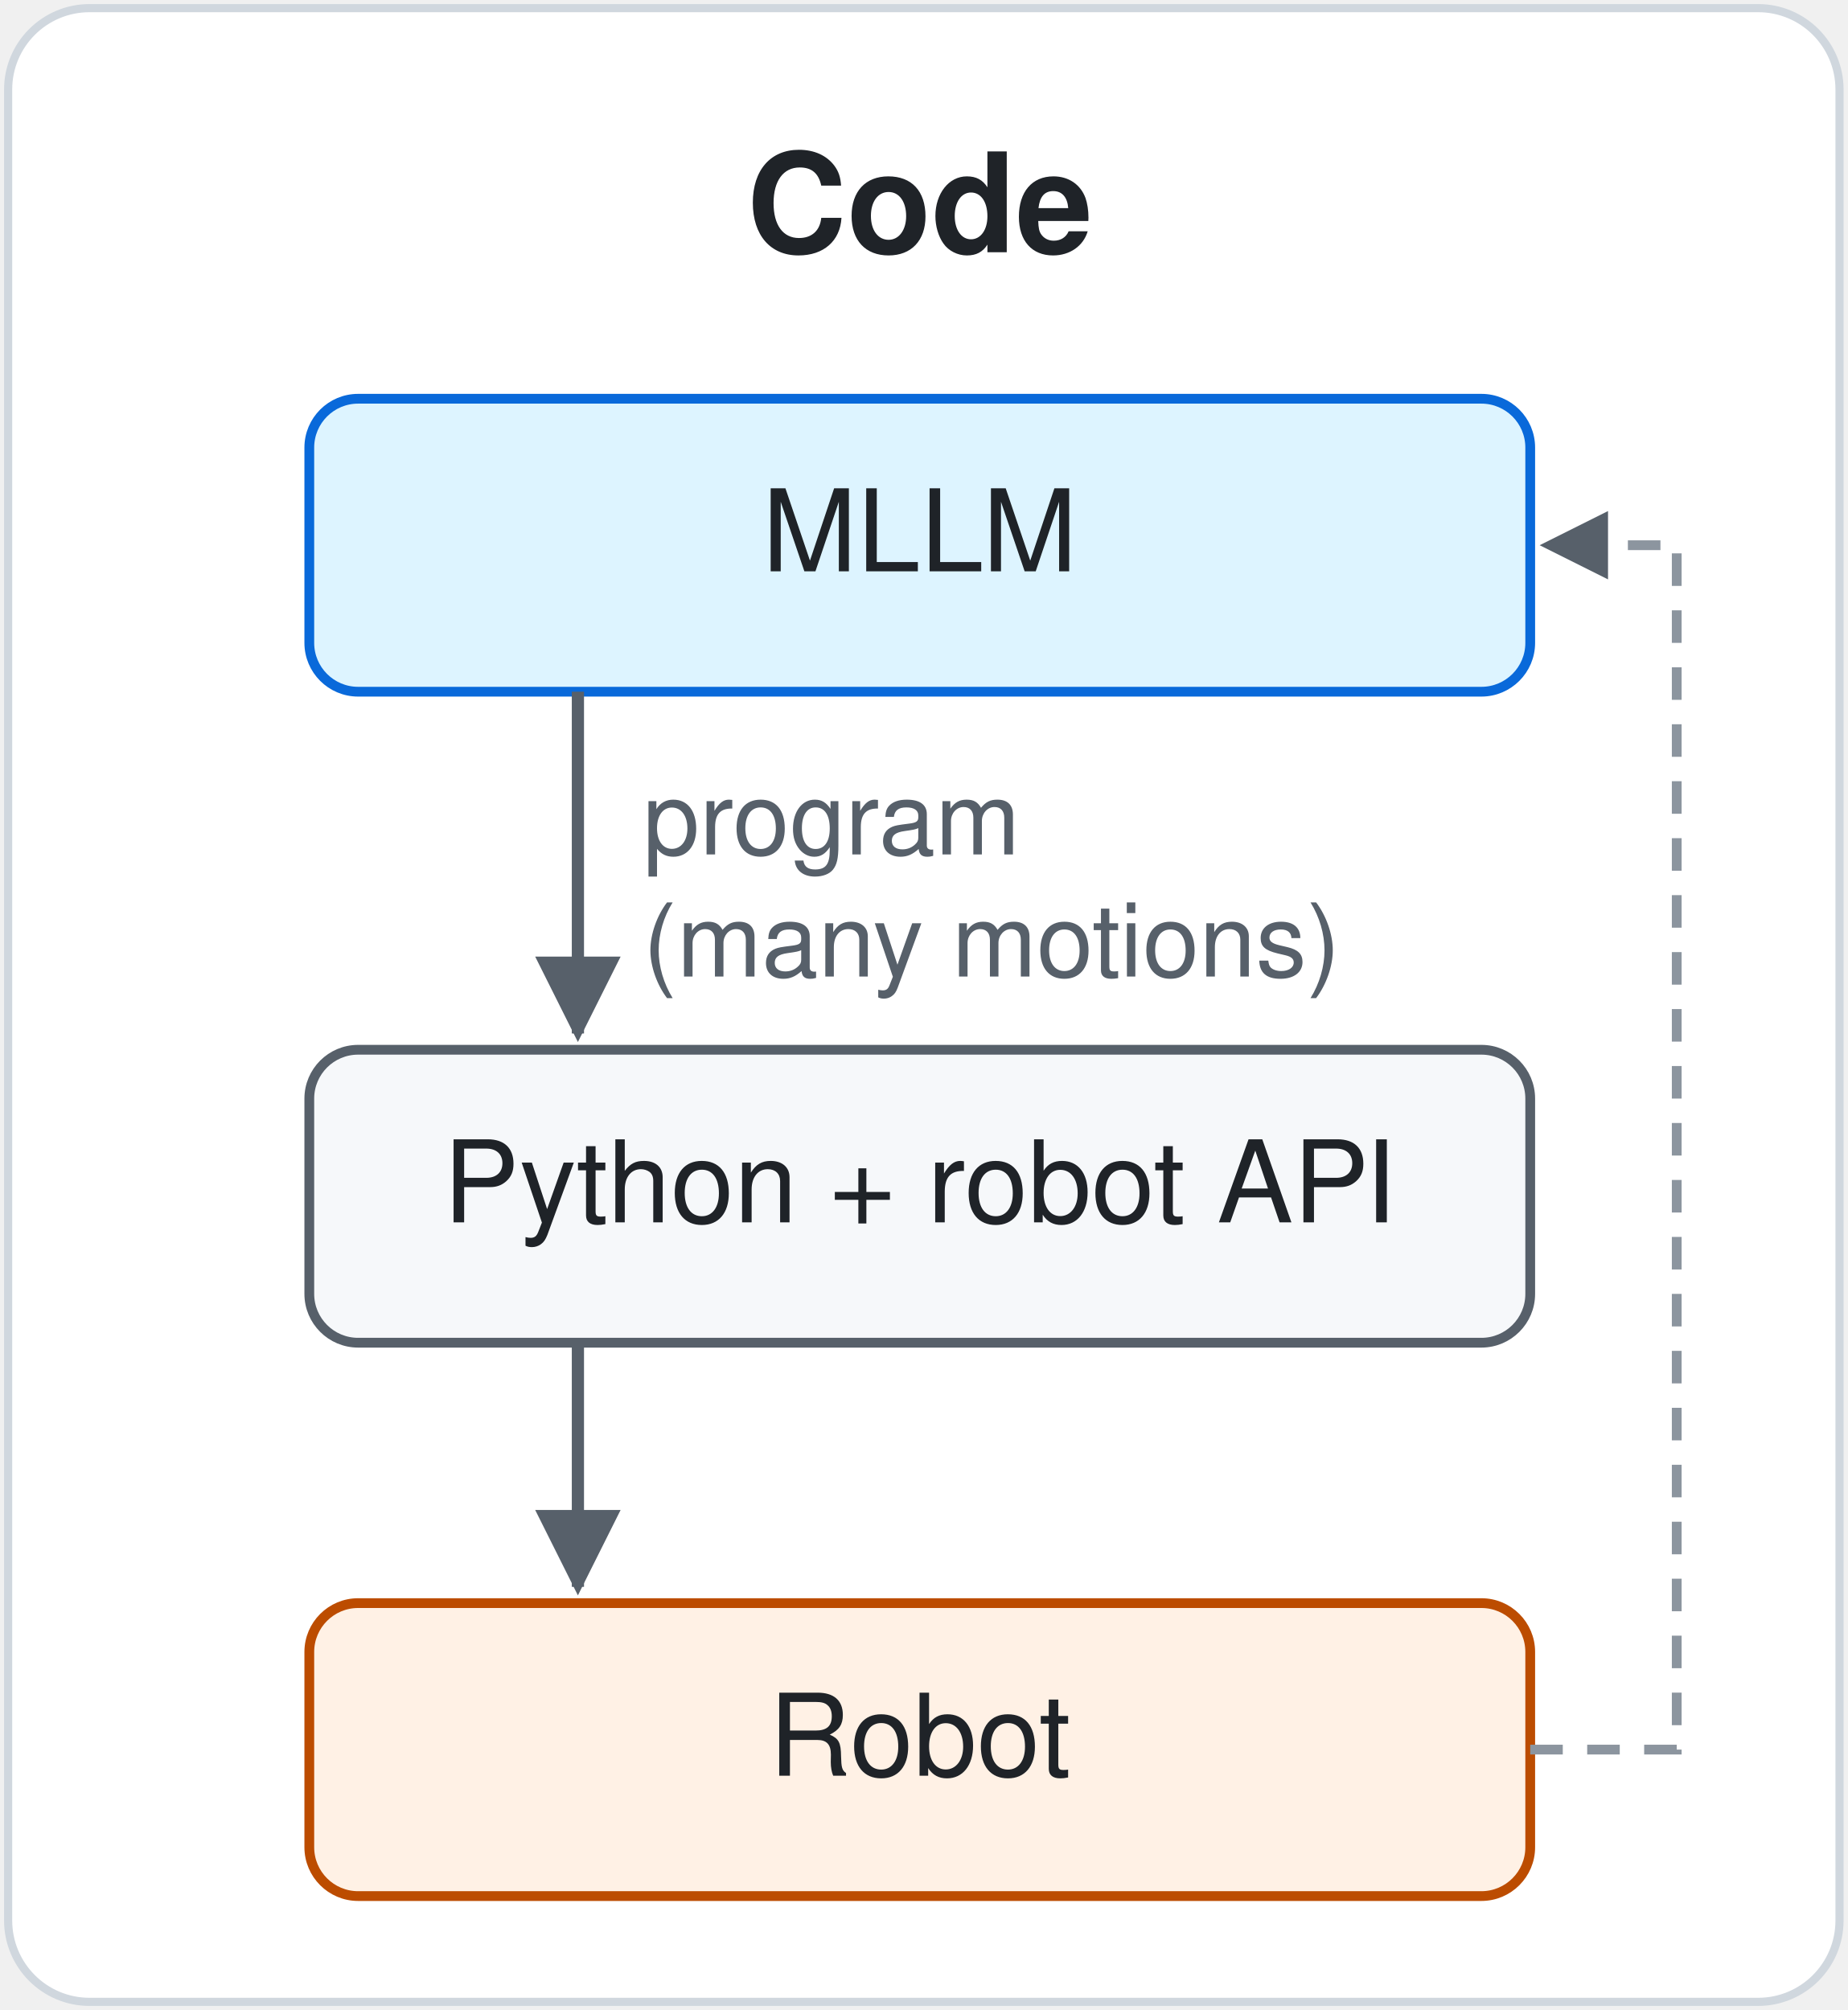
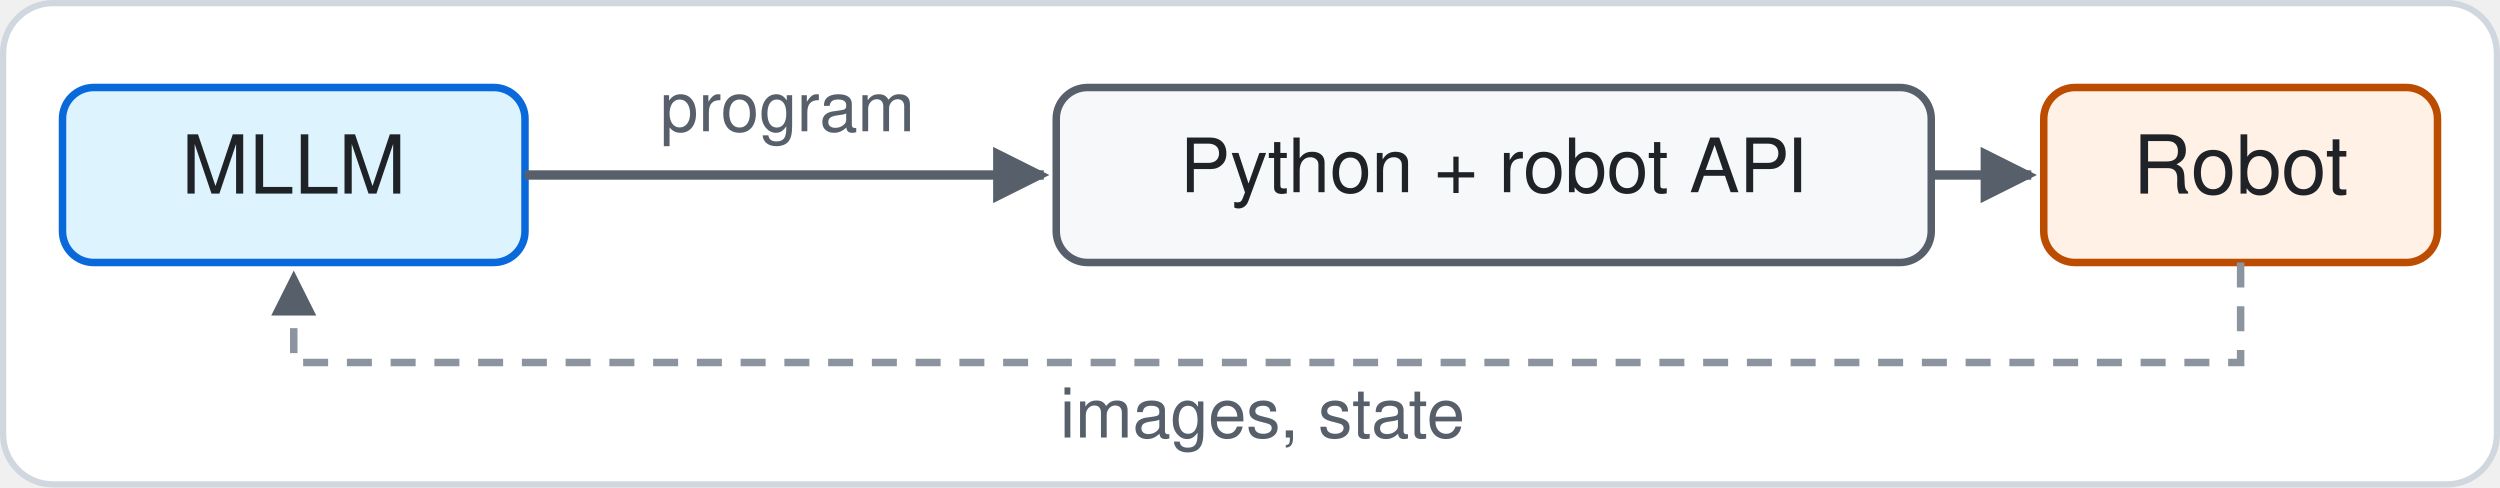
- <svg xmlns="http://www.w3.org/2000/svg" width="227" height="247" viewBox="0 0 227 247" font-family="-apple-system, 'Segoe UI', Helvetica, Arial, sans-serif">
+ <svg xmlns="http://www.w3.org/2000/svg" width="400" height="78" viewBox="0 0 400 78" font-family="-apple-system, 'Segoe UI', Helvetica, Arial, sans-serif">
  <defs>
-     <marker id="arrow" viewBox="0 0 10 10" refX="9" refY="5" markerWidth="7" markerHeight="7" orient="auto-start-reverse">
+     <marker id="a" viewBox="0 0 10 10" refX="9" refY="5" markerWidth="6" markerHeight="6" orient="auto-start-reverse">
      <path d="M0,0 L10,5 L0,10 z" fill="#57606a" />
    </marker>
-     <style>
-       .card { fill: #ffffff; stroke: #d0d7de; }
-       .title { font-size: 17px; font-weight: 600; fill: #1f2328; text-anchor: middle; }
-       .box { stroke-width: 1.2; }
-       .llm { fill: #ddf4ff; stroke: #0969da; }
-       .exec { fill: #f6f8fa; stroke: #57606a; }
-       .robot { fill: #fff1e5; stroke: #bc4c00; }
-       .name { font-size: 14px; fill: #1f2328; text-anchor: middle; dominant-baseline: central; }
-       .down { stroke: #57606a; stroke-width: 1.5; fill: none; }
-       .up { stroke: #8c959f; stroke-width: 1.2; stroke-dasharray: 4 3; fill: none; }
-       .label { font-size: 12.5px; fill: #57606a; }
-       .caption { font-size: 12.5px; fill: #57606a; text-anchor: middle; }
-     </style>
  </defs>
-   <g transform="translate(1,1)">
-     <rect class="card" x="0" y="0" width="225" height="245" rx="10" />
-     <text class="title" x="112" y="30">Code</text>
-     <rect class="box llm" x="37" y="48" width="150" height="36" rx="6" />
-     <text class="name" x="112" y="66">MLLM</text>
-     <rect class="box exec" x="37" y="128" width="150" height="36" rx="6" />
-     <text class="name" x="112" y="146">Python + robot API</text>
-     <rect class="box robot" x="37" y="196" width="150" height="36" rx="6" />
-     <text class="name" x="112" y="214">Robot</text>
-     <line class="down" x1="70" y1="84" x2="70" y2="126" marker-end="url(#arrow)" />
-     <text class="label" x="78" y="104">program</text>
-     <text class="label" x="78" y="119">(many motions)</text>
-     <line class="down" x1="70" y1="164" x2="70" y2="194" marker-end="url(#arrow)" />
-     <path class="up" d="M187,214 H205 V66 H189" marker-end="url(#arrow)" />
-   </g>
+   <rect x="0.5" y="0.5" width="399" height="77" rx="8" fill="#ffffff" stroke="#d0d7de" />
+   <rect x="10" y="14" width="74" height="28" rx="5" fill="#ddf4ff" stroke="#0969da" stroke-width="1.2" />
+   <text x="47" y="28" font-size="13" fill="#1f2328" text-anchor="middle" dominant-baseline="central">MLLM</text>
+   <line x1="84" y1="28" x2="167" y2="28" stroke="#57606a" stroke-width="1.5" marker-end="url(#a)" />
+   <text x="126" y="21" font-size="11" fill="#57606a" text-anchor="middle">program</text>
+   <rect x="169" y="14" width="140" height="28" rx="5" fill="#f6f8fa" stroke="#57606a" stroke-width="1.2" />
+   <text x="239" y="28" font-size="12" fill="#1f2328" text-anchor="middle" dominant-baseline="central">Python + robot API</text>
+   <line x1="309" y1="28" x2="325" y2="28" stroke="#57606a" stroke-width="1.5" marker-end="url(#a)" />
+   <rect x="327" y="14" width="63" height="28" rx="5" fill="#fff1e5" stroke="#bc4c00" stroke-width="1.2" />
+   <text x="358.5" y="28" font-size="13" fill="#1f2328" text-anchor="middle" dominant-baseline="central">Robot</text>
+   <path d="M358.5,42 V58 H47 V44" fill="none" stroke="#8c959f" stroke-width="1.2" stroke-dasharray="4 3" marker-end="url(#a)" />
+   <text x="202" y="70" font-size="11" fill="#57606a" text-anchor="middle">images, state</text>
</svg>
